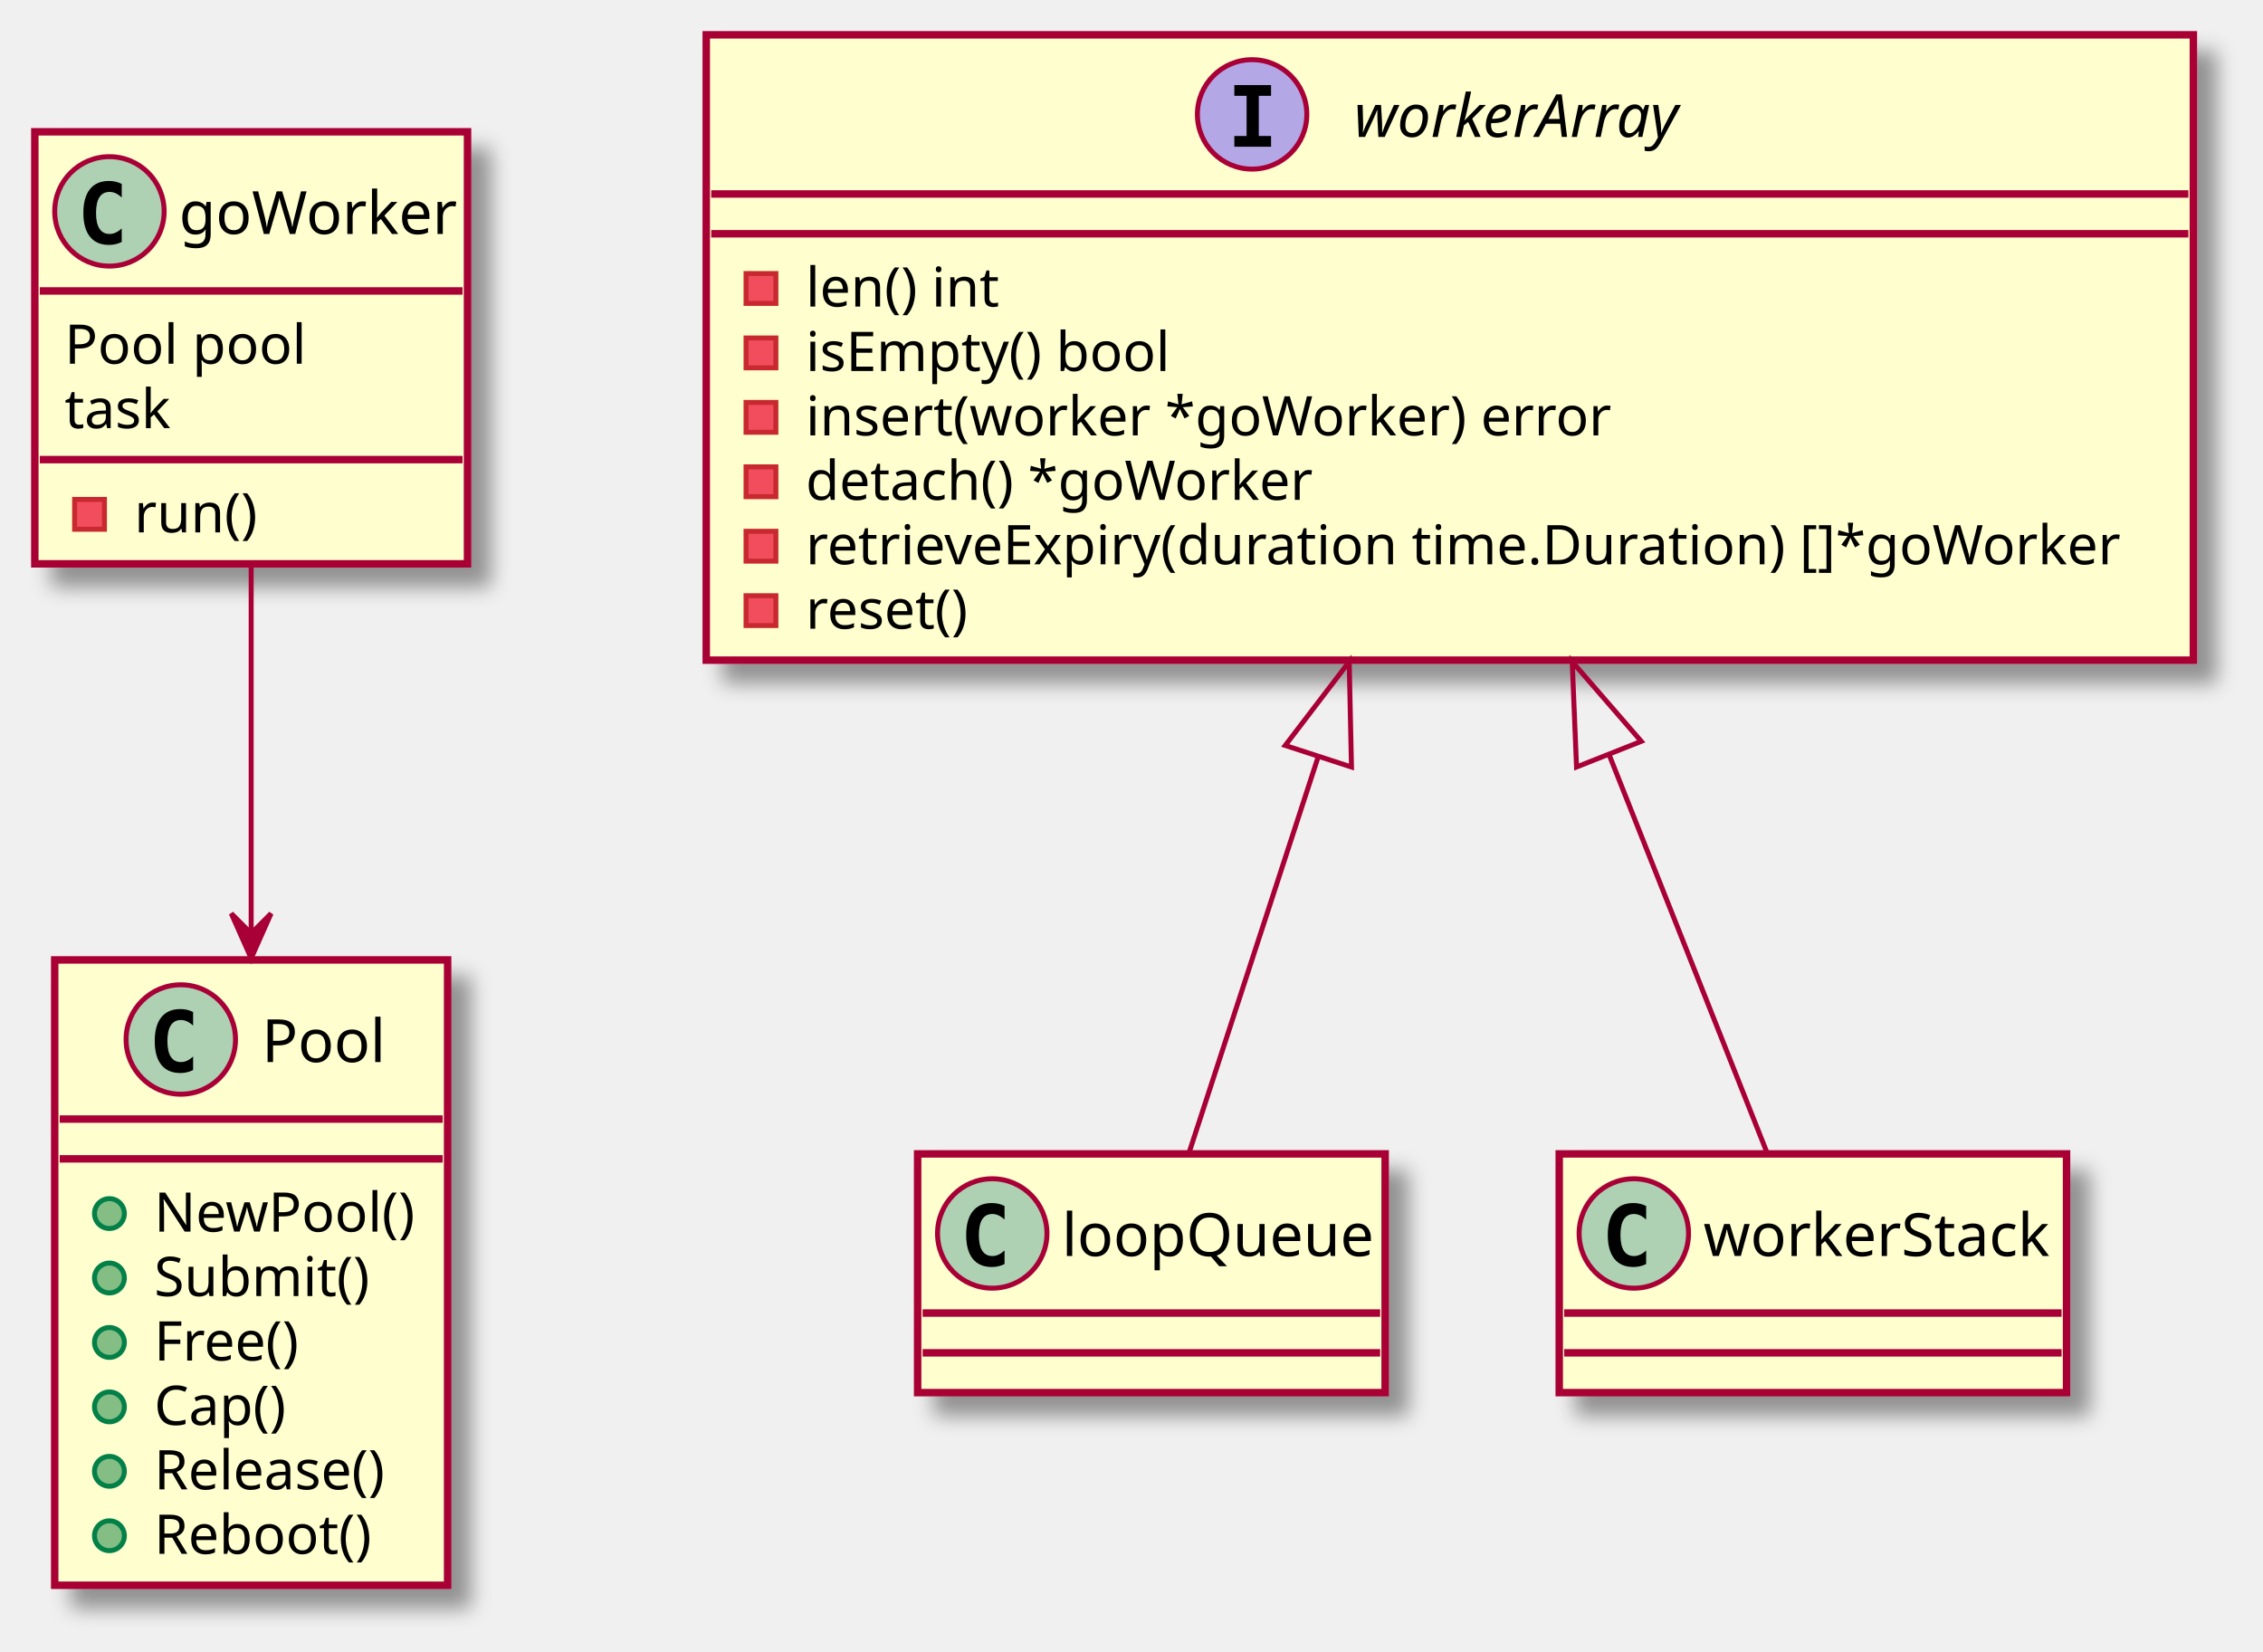
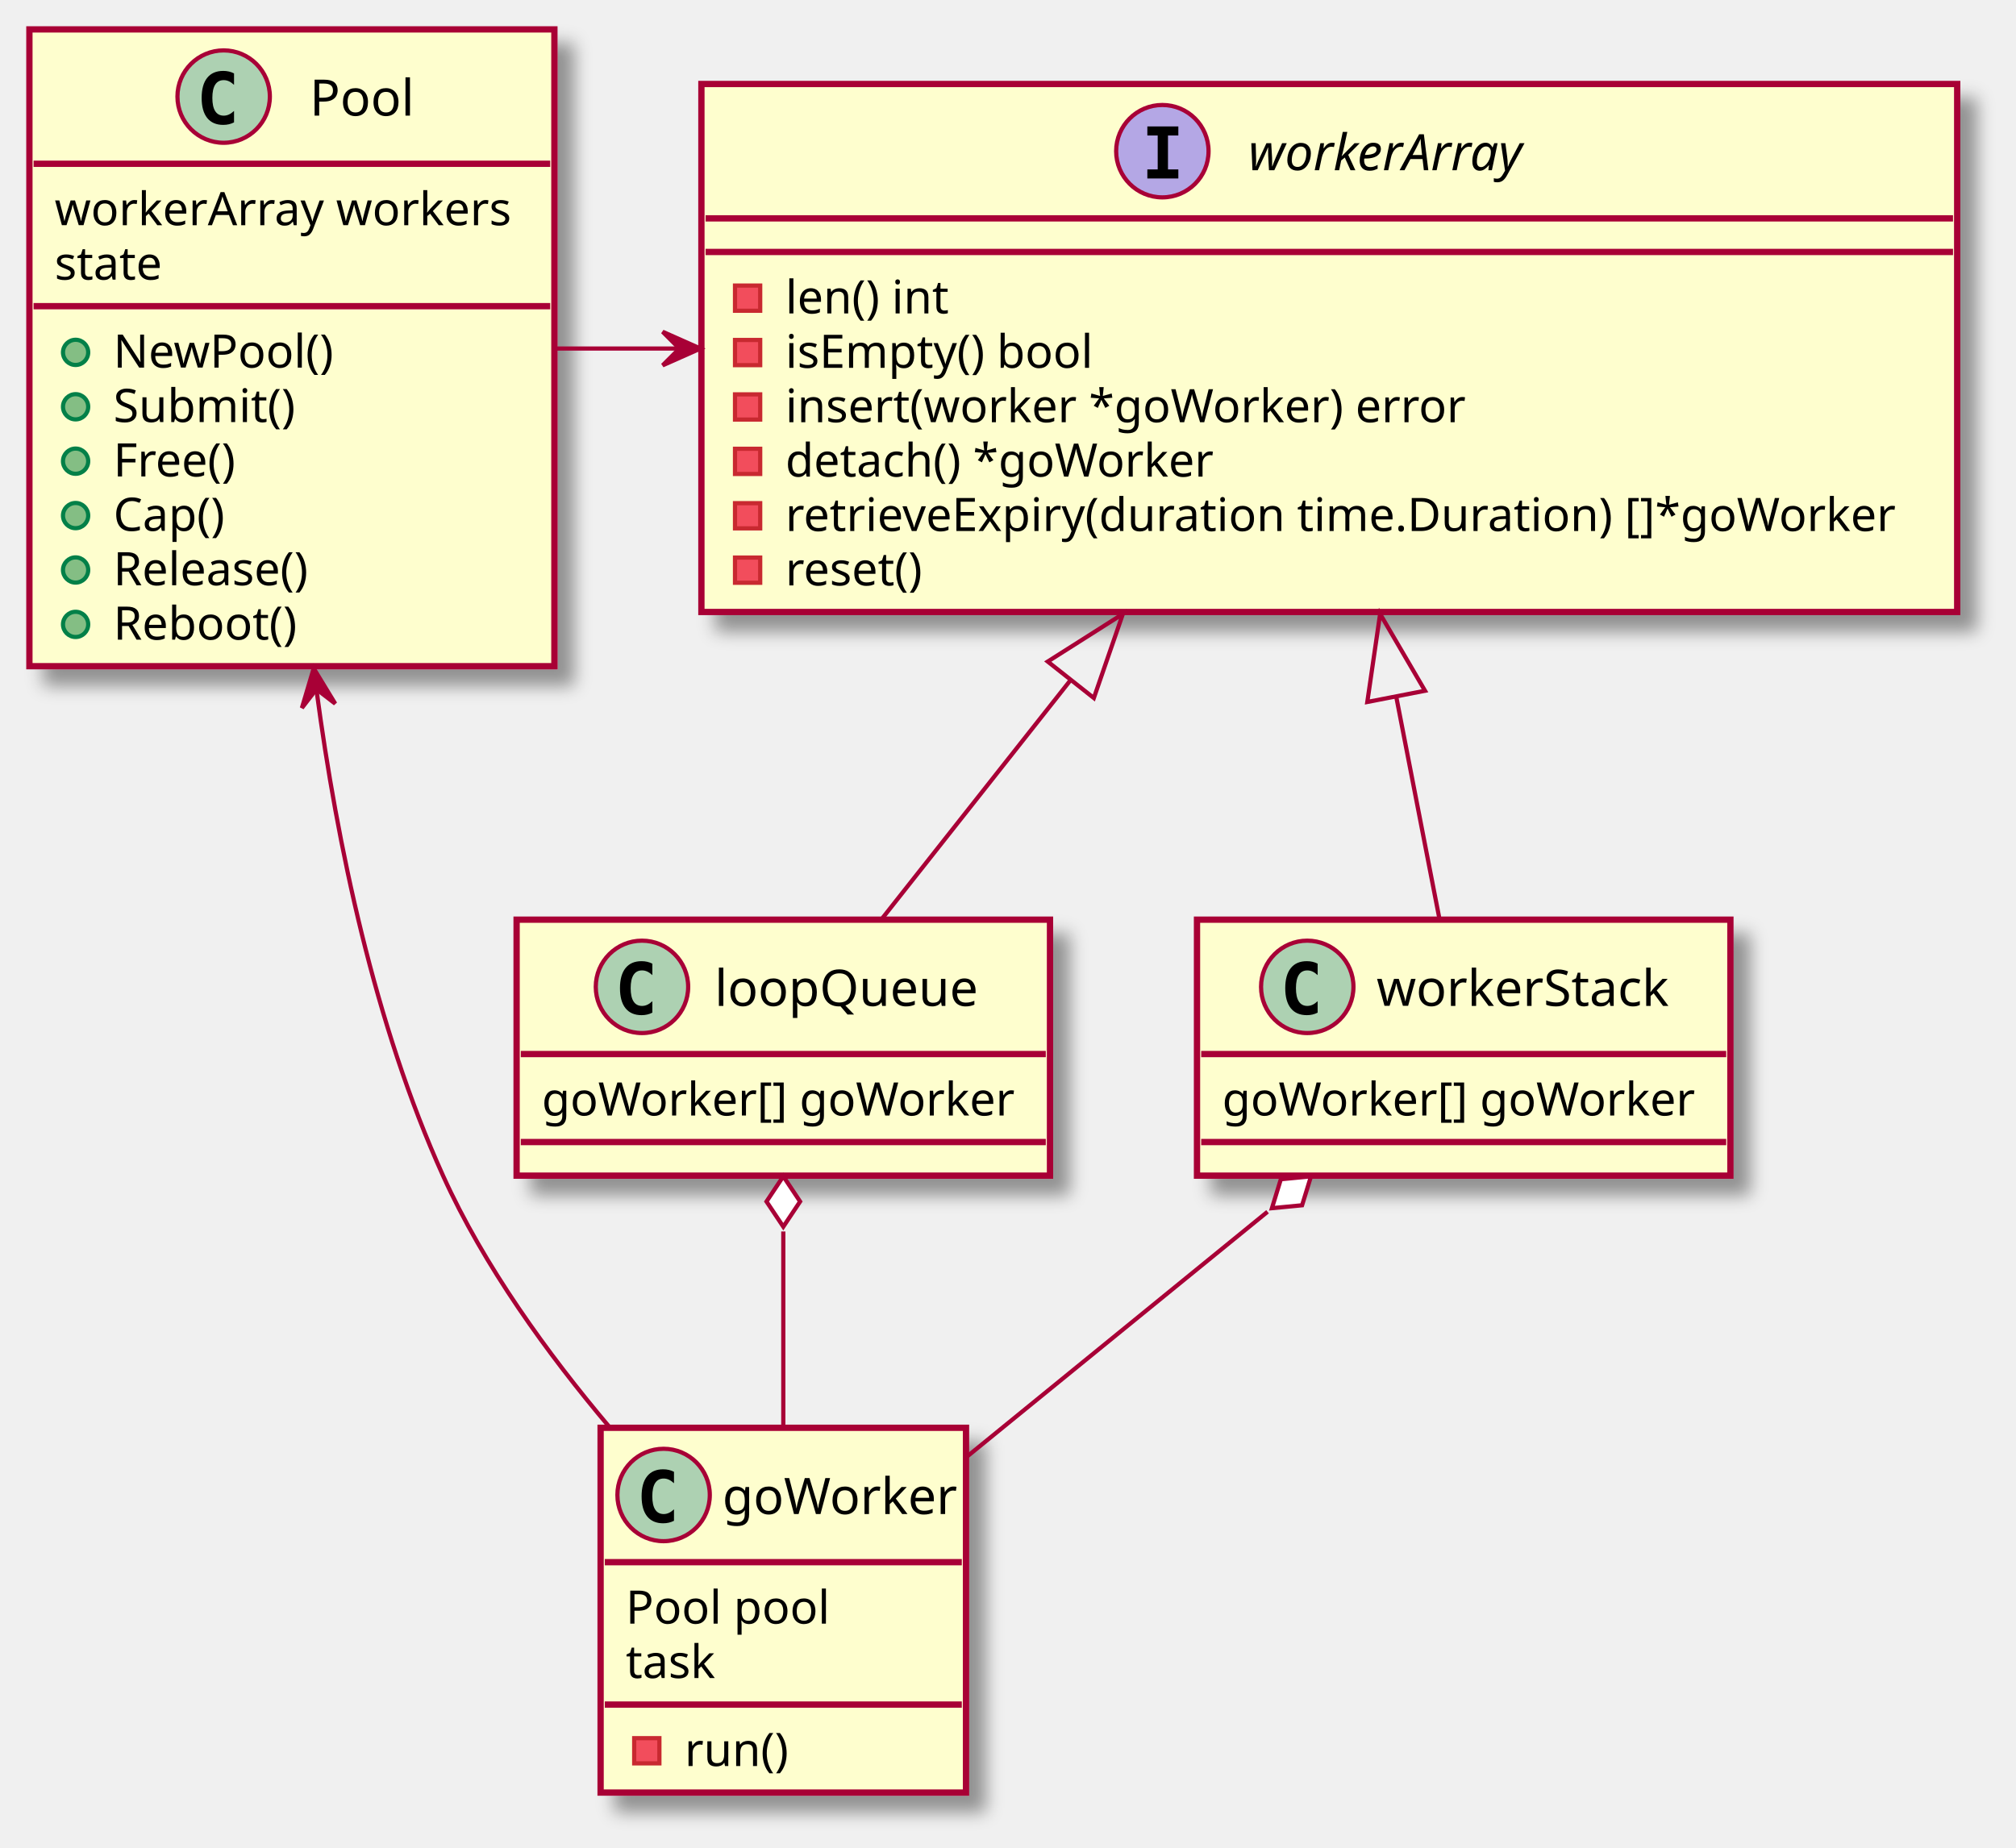
- <svg xmlns="http://www.w3.org/2000/svg" contentScriptType="application/ecmascript" contentStyleType="text/css" height="332px" preserveAspectRatio="none" style="width:455px;height:332px;background:#FFFFFF;" version="1.1" viewBox="0 0 455 332" width="455px" zoomAndPan="magnify">
+ <svg xmlns="http://www.w3.org/2000/svg" contentScriptType="application/ecmascript" contentStyleType="text/css" height="440px" preserveAspectRatio="none" style="width:480px;height:440px;background:#FFFFFF;" version="1.1" viewBox="0 0 480 440" width="480px" zoomAndPan="magnify">
  <defs>
-     <filter height="300%" id="f1v6iw5buzoywo" width="300%" x="-1" y="-1">
+     <filter height="300%" id="f1vqyo2w27k6hl" width="300%" x="-1" y="-1">
      <feGaussianBlur result="blurOut" stdDeviation="2.0" />
      <feColorMatrix in="blurOut" result="blurOut2" type="matrix" values="0 0 0 0 0 0 0 0 0 0 0 0 0 0 0 0 0 0 .4 0" />
      <feOffset dx="4.0" dy="4.0" in="blurOut2" result="blurOut3" />
      <feBlend in="SourceGraphic" in2="blurOut3" mode="normal" />
    </filter>
  </defs>
  <g>
-     <rect codeLine="1" fill="#FEFECE" filter="url(#f1v6iw5buzoywo)" height="125.731" id="Pool" style="stroke:#A80036;stroke-width:1.5;" width="79" x="11" y="193" />
-     <ellipse cx="36.35" cy="209" fill="#ADD1B2" rx="11" ry="11" style="stroke:#A80036;stroke-width:1.0;" />
-     <path d="M38.823,215.143 Q38.242,215.442 37.603,215.591 Q36.964,215.741 36.258,215.741 Q33.751,215.741 32.431,214.089 Q31.112,212.437 31.112,209.316 Q31.112,206.186 32.431,204.535 Q33.751,202.883 36.258,202.883 Q36.964,202.883 37.611,203.032 Q38.259,203.182 38.823,203.481 L38.823,206.203 Q38.192,205.622 37.599,205.352 Q37.005,205.083 36.374,205.083 Q35.03,205.083 34.345,206.149 Q33.66,207.216 33.66,209.316 Q33.66,211.408 34.345,212.474 Q35.03,213.541 36.374,213.541 Q37.005,213.541 37.599,213.271 Q38.192,213.001 38.823,212.42 Z " fill="#000000" />
-     <text fill="#000000" font-family="sans-serif" font-size="12" lengthAdjust="spacing" textLength="24" x="52.65" y="213.535">Pool</text>
-     <line style="stroke:#A80036;stroke-width:1.5;" x1="12" x2="89" y1="225" y2="225" />
-     <line style="stroke:#A80036;stroke-width:1.5;" x1="12" x2="89" y1="233" y2="233" />
-     <ellipse cx="22" cy="244" fill="#84BE84" rx="3" ry="3" style="stroke:#038048;stroke-width:1.0;" />
-     <text fill="#000000" font-family="sans-serif" font-size="11" lengthAdjust="spacing" textLength="53" x="31" y="247.635">NewPool()</text>
-     <ellipse cx="22" cy="256.955" fill="#84BE84" rx="3" ry="3" style="stroke:#038048;stroke-width:1.0;" />
-     <text fill="#000000" font-family="sans-serif" font-size="11" lengthAdjust="spacing" textLength="45" x="31" y="260.59">Submit()</text>
-     <ellipse cx="22" cy="269.91" fill="#84BE84" rx="3" ry="3" style="stroke:#038048;stroke-width:1.0;" />
-     <text fill="#000000" font-family="sans-serif" font-size="11" lengthAdjust="spacing" textLength="31" x="31" y="273.545">Free()</text>
-     <ellipse cx="22" cy="282.865" fill="#84BE84" rx="3" ry="3" style="stroke:#038048;stroke-width:1.0;" />
-     <text fill="#000000" font-family="sans-serif" font-size="11" lengthAdjust="spacing" textLength="29" x="31" y="286.5">Cap()</text>
-     <ellipse cx="22" cy="295.82" fill="#84BE84" rx="3" ry="3" style="stroke:#038048;stroke-width:1.0;" />
-     <text fill="#000000" font-family="sans-serif" font-size="11" lengthAdjust="spacing" textLength="48" x="31" y="299.455">Release()</text>
-     <ellipse cx="22" cy="308.775" fill="#84BE84" rx="3" ry="3" style="stroke:#038048;stroke-width:1.0;" />
-     <text fill="#000000" font-family="sans-serif" font-size="11" lengthAdjust="spacing" textLength="46" x="31" y="312.41">Reboot()</text>
-     <rect codeLine="10" fill="#FEFECE" filter="url(#f1v6iw5buzoywo)" height="86.865" id="goWorker" style="stroke:#A80036;stroke-width:1.5;" width="87" x="7" y="26.5" />
-     <ellipse cx="22" cy="42.5" fill="#ADD1B2" rx="11" ry="11" style="stroke:#A80036;stroke-width:1.0;" />
-     <path d="M24.473,48.643 Q23.892,48.942 23.253,49.091 Q22.614,49.241 21.908,49.241 Q19.401,49.241 18.081,47.589 Q16.762,45.937 16.762,42.816 Q16.762,39.687 18.081,38.035 Q19.401,36.383 21.908,36.383 Q22.614,36.383 23.261,36.532 Q23.909,36.682 24.473,36.98 L24.473,39.703 Q23.842,39.122 23.249,38.852 Q22.655,38.583 22.024,38.583 Q20.68,38.583 19.995,39.649 Q19.31,40.716 19.31,42.816 Q19.31,44.908 19.995,45.974 Q20.68,47.041 22.024,47.041 Q22.655,47.041 23.249,46.771 Q23.842,46.502 24.473,45.92 Z " fill="#000000" />
-     <text fill="#000000" font-family="sans-serif" font-size="12" lengthAdjust="spacing" textLength="55" x="36" y="47.035">goWorker</text>
-     <line style="stroke:#A80036;stroke-width:1.5;" x1="8" x2="93" y1="58.5" y2="58.5" />
-     <text fill="#000000" font-family="sans-serif" font-size="11" lengthAdjust="spacing" textLength="50" x="13" y="73.135">Pool pool</text>
-     <text fill="#000000" font-family="sans-serif" font-size="11" lengthAdjust="spacing" textLength="22" x="13" y="86.09">task</text>
-     <line style="stroke:#A80036;stroke-width:1.5;" x1="8" x2="93" y1="92.41" y2="92.41" />
-     <rect fill="#F24D5C" height="6" style="stroke:#C82930;stroke-width:1.0;" width="6" x="15" y="100.41" />
-     <text fill="#000000" font-family="sans-serif" font-size="11" lengthAdjust="spacing" textLength="27" x="27" y="107.045">run()</text>
-     <rect codeLine="16" fill="#FEFECE" filter="url(#f1v6iw5buzoywo)" height="125.731" id="workerArray" style="stroke:#A80036;stroke-width:1.5;" width="299" x="142" y="7" />
-     <ellipse cx="251.75" cy="23" fill="#B4A7E5" rx="11" ry="11" style="stroke:#A80036;stroke-width:1.0;" />
-     <path d="M248.178,19.265 L248.178,17.107 L255.557,17.107 L255.557,19.265 L253.092,19.265 L253.092,27.342 L255.557,27.342 L255.557,29.5 L248.178,29.5 L248.178,27.342 L250.643,27.342 L250.643,19.265 Z " fill="#000000" />
-     <text fill="#000000" font-family="sans-serif" font-size="12" font-style="italic" lengthAdjust="spacing" textLength="71" x="272.25" y="27.535">workerArray</text>
-     <line style="stroke:#A80036;stroke-width:1.5;" x1="143" x2="440" y1="39" y2="39" />
-     <line style="stroke:#A80036;stroke-width:1.5;" x1="143" x2="440" y1="47" y2="47" />
-     <rect fill="#F24D5C" height="6" style="stroke:#C82930;stroke-width:1.0;" width="6" x="150" y="55" />
-     <text fill="#000000" font-family="sans-serif" font-size="11" lengthAdjust="spacing" textLength="41" x="162" y="61.635">len() int</text>
-     <rect fill="#F24D5C" height="6" style="stroke:#C82930;stroke-width:1.0;" width="6" x="150" y="67.955" />
-     <text fill="#000000" font-family="sans-serif" font-size="11" lengthAdjust="spacing" textLength="77" x="162" y="74.59">isEmpty() bool</text>
-     <rect fill="#F24D5C" height="6" style="stroke:#C82930;stroke-width:1.0;" width="6" x="150" y="80.91" />
-     <text fill="#000000" font-family="sans-serif" font-size="11" lengthAdjust="spacing" textLength="167" x="162" y="87.545">insert(worker *goWorker) error</text>
-     <rect fill="#F24D5C" height="6" style="stroke:#C82930;stroke-width:1.0;" width="6" x="150" y="93.865" />
-     <text fill="#000000" font-family="sans-serif" font-size="11" lengthAdjust="spacing" textLength="104" x="162" y="100.5">detach() *goWorker</text>
-     <rect fill="#F24D5C" height="6" style="stroke:#C82930;stroke-width:1.0;" width="6" x="150" y="106.82" />
-     <text fill="#000000" font-family="sans-serif" font-size="11" lengthAdjust="spacing" textLength="273" x="162" y="113.455">retrieveExpiry(duration time.Duration) []*goWorker</text>
-     <rect fill="#F24D5C" height="6" style="stroke:#C82930;stroke-width:1.0;" width="6" x="150" y="119.775" />
-     <text fill="#000000" font-family="sans-serif" font-size="11" lengthAdjust="spacing" textLength="35" x="162" y="126.41">reset()</text>
-     <rect codeLine="27" fill="#FEFECE" filter="url(#f1v6iw5buzoywo)" height="48" id="loopQueue" style="stroke:#A80036;stroke-width:1.5;" width="94" x="184.5" y="232" />
-     <ellipse cx="199.5" cy="248" fill="#ADD1B2" rx="11" ry="11" style="stroke:#A80036;stroke-width:1.0;" />
-     <path d="M201.973,254.143 Q201.392,254.442 200.753,254.591 Q200.114,254.741 199.408,254.741 Q196.901,254.741 195.582,253.089 Q194.262,251.437 194.262,248.316 Q194.262,245.186 195.582,243.535 Q196.901,241.883 199.408,241.883 Q200.114,241.883 200.761,242.032 Q201.409,242.182 201.973,242.481 L201.973,245.203 Q201.342,244.622 200.749,244.352 Q200.155,244.083 199.524,244.083 Q198.18,244.083 197.495,245.149 Q196.81,246.216 196.81,248.316 Q196.81,250.408 197.495,251.474 Q198.18,252.541 199.524,252.541 Q200.155,252.541 200.749,252.271 Q201.342,252.001 201.973,251.42 Z " fill="#000000" />
-     <text fill="#000000" font-family="sans-serif" font-size="12" lengthAdjust="spacing" textLength="62" x="213.5" y="252.535">loopQueue</text>
-     <line style="stroke:#A80036;stroke-width:1.5;" x1="185.5" x2="277.5" y1="264" y2="264" />
-     <line style="stroke:#A80036;stroke-width:1.5;" x1="185.5" x2="277.5" y1="272" y2="272" />
-     <rect codeLine="30" fill="#FEFECE" filter="url(#f1v6iw5buzoywo)" height="48" id="workerStack" style="stroke:#A80036;stroke-width:1.5;" width="102" x="313.5" y="232" />
-     <ellipse cx="328.5" cy="248" fill="#ADD1B2" rx="11" ry="11" style="stroke:#A80036;stroke-width:1.0;" />
-     <path d="M330.973,254.143 Q330.392,254.442 329.753,254.591 Q329.114,254.741 328.408,254.741 Q325.901,254.741 324.582,253.089 Q323.262,251.437 323.262,248.316 Q323.262,245.186 324.582,243.535 Q325.901,241.883 328.408,241.883 Q329.114,241.883 329.761,242.032 Q330.409,242.182 330.973,242.481 L330.973,245.203 Q330.342,244.622 329.749,244.352 Q329.155,244.083 328.524,244.083 Q327.18,244.083 326.495,245.149 Q325.81,246.216 325.81,248.316 Q325.81,250.408 326.495,251.474 Q327.18,252.541 328.524,252.541 Q329.155,252.541 329.749,252.271 Q330.342,252.001 330.973,251.42 Z " fill="#000000" />
-     <text fill="#000000" font-family="sans-serif" font-size="12" lengthAdjust="spacing" textLength="70" x="342.5" y="252.535">workerStack</text>
-     <line style="stroke:#A80036;stroke-width:1.5;" x1="314.5" x2="414.5" y1="264" y2="264" />
-     <line style="stroke:#A80036;stroke-width:1.5;" x1="314.5" x2="414.5" y1="272" y2="272" />
-     <path codeLine="9" d="M50.5,113.68 C50.5,135.58 50.5,162.78 50.5,187.45 " fill="none" id="goWorker-to-Pool" style="stroke:#A80036;stroke-width:1.0;" />
-     <polygon fill="#A80036" points="50.5,192.67,54.5,183.67,50.5,187.67,46.5,183.67,50.5,192.67" style="stroke:#A80036;stroke-width:1.0;" />
-     <path codeLine="24" d="M265,152.26 C255.54,181.27 245.61,211.72 239.04,231.87 " fill="none" id="workerArray-backto-loopQueue" style="stroke:#A80036;stroke-width:1.0;" />
-     <polygon fill="none" points="258.41,149.88,271.27,133.04,271.73,154.22,258.41,149.88" style="stroke:#A80036;stroke-width:1.0;" />
-     <path codeLine="25" d="M323.57,151.84 C335.13,180.98 347.29,211.63 355.32,231.87 " fill="none" id="workerArray-backto-workerStack" style="stroke:#A80036;stroke-width:1.0;" />
-     <polygon fill="none" points="316.98,154.21,316.11,133.04,329.99,149.05,316.98,154.21" style="stroke:#A80036;stroke-width:1.0;" />
+     <rect codeLine="1" fill="#FEFECE" filter="url(#f1vqyo2w27k6hl)" height="151.641" id="Pool" style="stroke:#A80036;stroke-width:1.5;" width="125" x="7" y="7" />
+     <ellipse cx="53.25" cy="23" fill="#ADD1B2" rx="11" ry="11" style="stroke:#A80036;stroke-width:1.0;" />
+     <path d="M55.723,29.143 Q55.142,29.442 54.503,29.591 Q53.864,29.741 53.158,29.741 Q50.651,29.741 49.331,28.089 Q48.012,26.437 48.012,23.316 Q48.012,20.186 49.331,18.535 Q50.651,16.883 53.158,16.883 Q53.864,16.883 54.511,17.032 Q55.159,17.182 55.723,17.48 L55.723,20.203 Q55.092,19.622 54.499,19.352 Q53.905,19.082 53.274,19.082 Q51.93,19.082 51.245,20.149 Q50.56,21.216 50.56,23.316 Q50.56,25.408 51.245,26.474 Q51.93,27.541 53.274,27.541 Q53.905,27.541 54.499,27.271 Q55.092,27.002 55.723,26.42 Z " fill="#000000" />
+     <text fill="#000000" font-family="sans-serif" font-size="12" lengthAdjust="spacing" textLength="24" x="73.75" y="27.535">Pool</text>
+     <line style="stroke:#A80036;stroke-width:1.5;" x1="8" x2="131" y1="39" y2="39" />
+     <text fill="#000000" font-family="sans-serif" font-size="11" lengthAdjust="spacing" textLength="113" x="13" y="53.635">workerArray workers</text>
+     <text fill="#000000" font-family="sans-serif" font-size="11" lengthAdjust="spacing" textLength="26" x="13" y="66.59">state</text>
+     <line style="stroke:#A80036;stroke-width:1.5;" x1="8" x2="131" y1="72.91" y2="72.91" />
+     <ellipse cx="18" cy="83.91" fill="#84BE84" rx="3" ry="3" style="stroke:#038048;stroke-width:1.0;" />
+     <text fill="#000000" font-family="sans-serif" font-size="11" lengthAdjust="spacing" textLength="53" x="27" y="87.545">NewPool()</text>
+     <ellipse cx="18" cy="96.865" fill="#84BE84" rx="3" ry="3" style="stroke:#038048;stroke-width:1.0;" />
+     <text fill="#000000" font-family="sans-serif" font-size="11" lengthAdjust="spacing" textLength="45" x="27" y="100.5">Submit()</text>
+     <ellipse cx="18" cy="109.82" fill="#84BE84" rx="3" ry="3" style="stroke:#038048;stroke-width:1.0;" />
+     <text fill="#000000" font-family="sans-serif" font-size="11" lengthAdjust="spacing" textLength="31" x="27" y="113.455">Free()</text>
+     <ellipse cx="18" cy="122.775" fill="#84BE84" rx="3" ry="3" style="stroke:#038048;stroke-width:1.0;" />
+     <text fill="#000000" font-family="sans-serif" font-size="11" lengthAdjust="spacing" textLength="29" x="27" y="126.41">Cap()</text>
+     <ellipse cx="18" cy="135.731" fill="#84BE84" rx="3" ry="3" style="stroke:#038048;stroke-width:1.0;" />
+     <text fill="#000000" font-family="sans-serif" font-size="11" lengthAdjust="spacing" textLength="48" x="27" y="139.365">Release()</text>
+     <ellipse cx="18" cy="148.685" fill="#84BE84" rx="3" ry="3" style="stroke:#038048;stroke-width:1.0;" />
+     <text fill="#000000" font-family="sans-serif" font-size="11" lengthAdjust="spacing" textLength="46" x="27" y="152.32">Reboot()</text>
+     <rect codeLine="12" fill="#FEFECE" filter="url(#f1vqyo2w27k6hl)" height="86.865" id="goWorker" style="stroke:#A80036;stroke-width:1.5;" width="87" x="143" y="340" />
+     <ellipse cx="158" cy="356" fill="#ADD1B2" rx="11" ry="11" style="stroke:#A80036;stroke-width:1.0;" />
+     <path d="M160.473,362.143 Q159.892,362.442 159.253,362.591 Q158.614,362.741 157.908,362.741 Q155.401,362.741 154.082,361.089 Q152.762,359.437 152.762,356.316 Q152.762,353.187 154.082,351.535 Q155.401,349.883 157.908,349.883 Q158.614,349.883 159.261,350.032 Q159.909,350.182 160.473,350.481 L160.473,353.203 Q159.842,352.622 159.249,352.352 Q158.655,352.082 158.024,352.082 Q156.68,352.082 155.995,353.149 Q155.31,354.216 155.31,356.316 Q155.31,358.408 155.995,359.474 Q156.68,360.541 158.024,360.541 Q158.655,360.541 159.249,360.271 Q159.842,360.002 160.473,359.42 Z " fill="#000000" />
+     <text fill="#000000" font-family="sans-serif" font-size="12" lengthAdjust="spacing" textLength="55" x="172" y="360.535">goWorker</text>
+     <line style="stroke:#A80036;stroke-width:1.5;" x1="144" x2="229" y1="372" y2="372" />
+     <text fill="#000000" font-family="sans-serif" font-size="11" lengthAdjust="spacing" textLength="50" x="149" y="386.635">Pool pool</text>
+     <text fill="#000000" font-family="sans-serif" font-size="11" lengthAdjust="spacing" textLength="22" x="149" y="399.59">task</text>
+     <line style="stroke:#A80036;stroke-width:1.5;" x1="144" x2="229" y1="405.91" y2="405.91" />
+     <rect fill="#F24D5C" height="6" style="stroke:#C82930;stroke-width:1.0;" width="6" x="151" y="413.91" />
+     <text fill="#000000" font-family="sans-serif" font-size="11" lengthAdjust="spacing" textLength="27" x="163" y="420.545">run()</text>
+     <rect codeLine="18" fill="#FEFECE" filter="url(#f1vqyo2w27k6hl)" height="125.731" id="workerArray" style="stroke:#A80036;stroke-width:1.5;" width="299" x="167" y="20" />
+     <ellipse cx="276.75" cy="36" fill="#B4A7E5" rx="11" ry="11" style="stroke:#A80036;stroke-width:1.0;" />
+     <path d="M273.178,32.265 L273.178,30.107 L280.557,30.107 L280.557,32.265 L278.092,32.265 L278.092,40.342 L280.557,40.342 L280.557,42.5 L273.178,42.5 L273.178,40.342 L275.643,40.342 L275.643,32.265 Z " fill="#000000" />
+     <text fill="#000000" font-family="sans-serif" font-size="12" font-style="italic" lengthAdjust="spacing" textLength="71" x="297.25" y="40.535">workerArray</text>
+     <line style="stroke:#A80036;stroke-width:1.5;" x1="168" x2="465" y1="52" y2="52" />
+     <line style="stroke:#A80036;stroke-width:1.5;" x1="168" x2="465" y1="60" y2="60" />
+     <rect fill="#F24D5C" height="6" style="stroke:#C82930;stroke-width:1.0;" width="6" x="175" y="68" />
+     <text fill="#000000" font-family="sans-serif" font-size="11" lengthAdjust="spacing" textLength="41" x="187" y="74.635">len() int</text>
+     <rect fill="#F24D5C" height="6" style="stroke:#C82930;stroke-width:1.0;" width="6" x="175" y="80.955" />
+     <text fill="#000000" font-family="sans-serif" font-size="11" lengthAdjust="spacing" textLength="77" x="187" y="87.59">isEmpty() bool</text>
+     <rect fill="#F24D5C" height="6" style="stroke:#C82930;stroke-width:1.0;" width="6" x="175" y="93.91" />
+     <text fill="#000000" font-family="sans-serif" font-size="11" lengthAdjust="spacing" textLength="167" x="187" y="100.545">insert(worker *goWorker) error</text>
+     <rect fill="#F24D5C" height="6" style="stroke:#C82930;stroke-width:1.0;" width="6" x="175" y="106.865" />
+     <text fill="#000000" font-family="sans-serif" font-size="11" lengthAdjust="spacing" textLength="104" x="187" y="113.5">detach() *goWorker</text>
+     <rect fill="#F24D5C" height="6" style="stroke:#C82930;stroke-width:1.0;" width="6" x="175" y="119.82" />
+     <text fill="#000000" font-family="sans-serif" font-size="11" lengthAdjust="spacing" textLength="273" x="187" y="126.455">retrieveExpiry(duration time.Duration) []*goWorker</text>
+     <rect fill="#F24D5C" height="6" style="stroke:#C82930;stroke-width:1.0;" width="6" x="175" y="132.775" />
+     <text fill="#000000" font-family="sans-serif" font-size="11" lengthAdjust="spacing" textLength="35" x="187" y="139.41">reset()</text>
+     <rect codeLine="27" fill="#FEFECE" filter="url(#f1vqyo2w27k6hl)" height="60.955" id="loopQueue" style="stroke:#A80036;stroke-width:1.5;" width="127" x="123" y="219" />
+     <ellipse cx="152.85" cy="235" fill="#ADD1B2" rx="11" ry="11" style="stroke:#A80036;stroke-width:1.0;" />
+     <path d="M155.323,241.143 Q154.742,241.442 154.103,241.591 Q153.464,241.741 152.758,241.741 Q150.251,241.741 148.931,240.089 Q147.612,238.437 147.612,235.316 Q147.612,232.186 148.931,230.535 Q150.251,228.883 152.758,228.883 Q153.464,228.883 154.111,229.032 Q154.759,229.182 155.323,229.481 L155.323,232.203 Q154.692,231.622 154.099,231.352 Q153.505,231.083 152.874,231.083 Q151.53,231.083 150.845,232.149 Q150.16,233.216 150.16,235.316 Q150.16,237.408 150.845,238.474 Q151.53,239.541 152.874,239.541 Q153.505,239.541 154.099,239.271 Q154.692,239.001 155.323,238.42 Z " fill="#000000" />
+     <text fill="#000000" font-family="sans-serif" font-size="12" lengthAdjust="spacing" textLength="62" x="170.15" y="239.535">loopQueue</text>
+     <line style="stroke:#A80036;stroke-width:1.5;" x1="124" x2="249" y1="251" y2="251" />
+     <text fill="#000000" font-family="sans-serif" font-size="11" lengthAdjust="spacing" textLength="115" x="129" y="265.635">goWorker[] goWorker</text>
+     <line style="stroke:#A80036;stroke-width:1.5;" x1="124" x2="249" y1="271.955" y2="271.955" />
+     <rect codeLine="30" fill="#FEFECE" filter="url(#f1vqyo2w27k6hl)" height="60.955" id="workerStack" style="stroke:#A80036;stroke-width:1.5;" width="127" x="285" y="219" />
+     <ellipse cx="311.25" cy="235" fill="#ADD1B2" rx="11" ry="11" style="stroke:#A80036;stroke-width:1.0;" />
+     <path d="M313.723,241.143 Q313.142,241.442 312.503,241.591 Q311.864,241.741 311.158,241.741 Q308.651,241.741 307.332,240.089 Q306.012,238.437 306.012,235.316 Q306.012,232.186 307.332,230.535 Q308.651,228.883 311.158,228.883 Q311.864,228.883 312.511,229.032 Q313.159,229.182 313.723,229.481 L313.723,232.203 Q313.092,231.622 312.499,231.352 Q311.905,231.083 311.274,231.083 Q309.93,231.083 309.245,232.149 Q308.56,233.216 308.56,235.316 Q308.56,237.408 309.245,238.474 Q309.93,239.541 311.274,239.541 Q311.905,239.541 312.499,239.271 Q313.092,239.001 313.723,238.42 Z " fill="#000000" />
+     <text fill="#000000" font-family="sans-serif" font-size="12" lengthAdjust="spacing" textLength="70" x="327.75" y="239.535">workerStack</text>
+     <line style="stroke:#A80036;stroke-width:1.5;" x1="286" x2="411" y1="251" y2="251" />
+     <text fill="#000000" font-family="sans-serif" font-size="11" lengthAdjust="spacing" textLength="115" x="291" y="265.635">goWorker[] goWorker</text>
+     <line style="stroke:#A80036;stroke-width:1.5;" x1="286" x2="411" y1="271.955" y2="271.955" />
+     <path codeLine="34" d="M75.38,164.49 C80.25,200.99 89.18,243.95 105.5,280 C115.23,301.49 130.42,322.43 145.03,339.73 " fill="none" id="Pool-backto-goWorker" style="stroke:#A80036;stroke-width:1.0;" />
+     <polygon fill="#A80036" points="74.69,159.15,71.881,168.59,75.333,164.108,79.814,167.561,74.69,159.15" style="stroke:#A80036;stroke-width:1.0;" />
+     <path codeLine="35" d="M132.21,83 C142.02,83 151.83,83 161.64,83 " fill="none" id="Pool-to-workerArray" style="stroke:#A80036;stroke-width:1.0;" />
+     <polygon fill="#A80036" points="166.77,83,157.77,79,161.77,83,157.77,87,166.77,83" style="stroke:#A80036;stroke-width:1.0;" />
+     <path codeLine="37" d="M254.92,161.92 C238.89,182.21 222.57,202.85 209.9,218.89 " fill="none" id="workerArray-backto-loopQueue" style="stroke:#A80036;stroke-width:1.0;" />
+     <polygon fill="none" points="249.46,157.54,267.35,146.19,260.44,166.22,249.46,157.54" style="stroke:#A80036;stroke-width:1.0;" />
+     <path codeLine="38" d="M332.42,165.82 C336.12,184.84 339.82,203.88 342.74,218.89 " fill="none" id="workerArray-backto-workerStack" style="stroke:#A80036;stroke-width:1.0;" />
+     <polygon fill="none" points="325.55,167.16,328.6,146.19,339.29,164.49,325.55,167.16" style="stroke:#A80036;stroke-width:1.0;" />
+     <path codeLine="40" d="M186.5,293.25 C186.5,308.21 186.5,325.01 186.5,339.96 " fill="none" id="loopQueue-backto-goWorker" style="stroke:#A80036;stroke-width:1.0;" />
+     <polygon fill="#FFFFFF" points="186.5,280.12,182.5,286.12,186.5,292.12,190.5,286.12,186.5,280.12" style="stroke:#A80036;stroke-width:1.0;" />
+     <path codeLine="41" d="M301.8,288.55 C279.25,306.92 252.36,328.83 230.22,346.87 " fill="none" id="workerStack-backto-goWorker" style="stroke:#A80036;stroke-width:1.0;" />
+     <polygon fill="#FFFFFF" points="312.14,280.12,304.962,280.812,302.841,287.704,310.019,287.012,312.14,280.12" style="stroke:#A80036;stroke-width:1.0;" />
  </g>
</svg>
